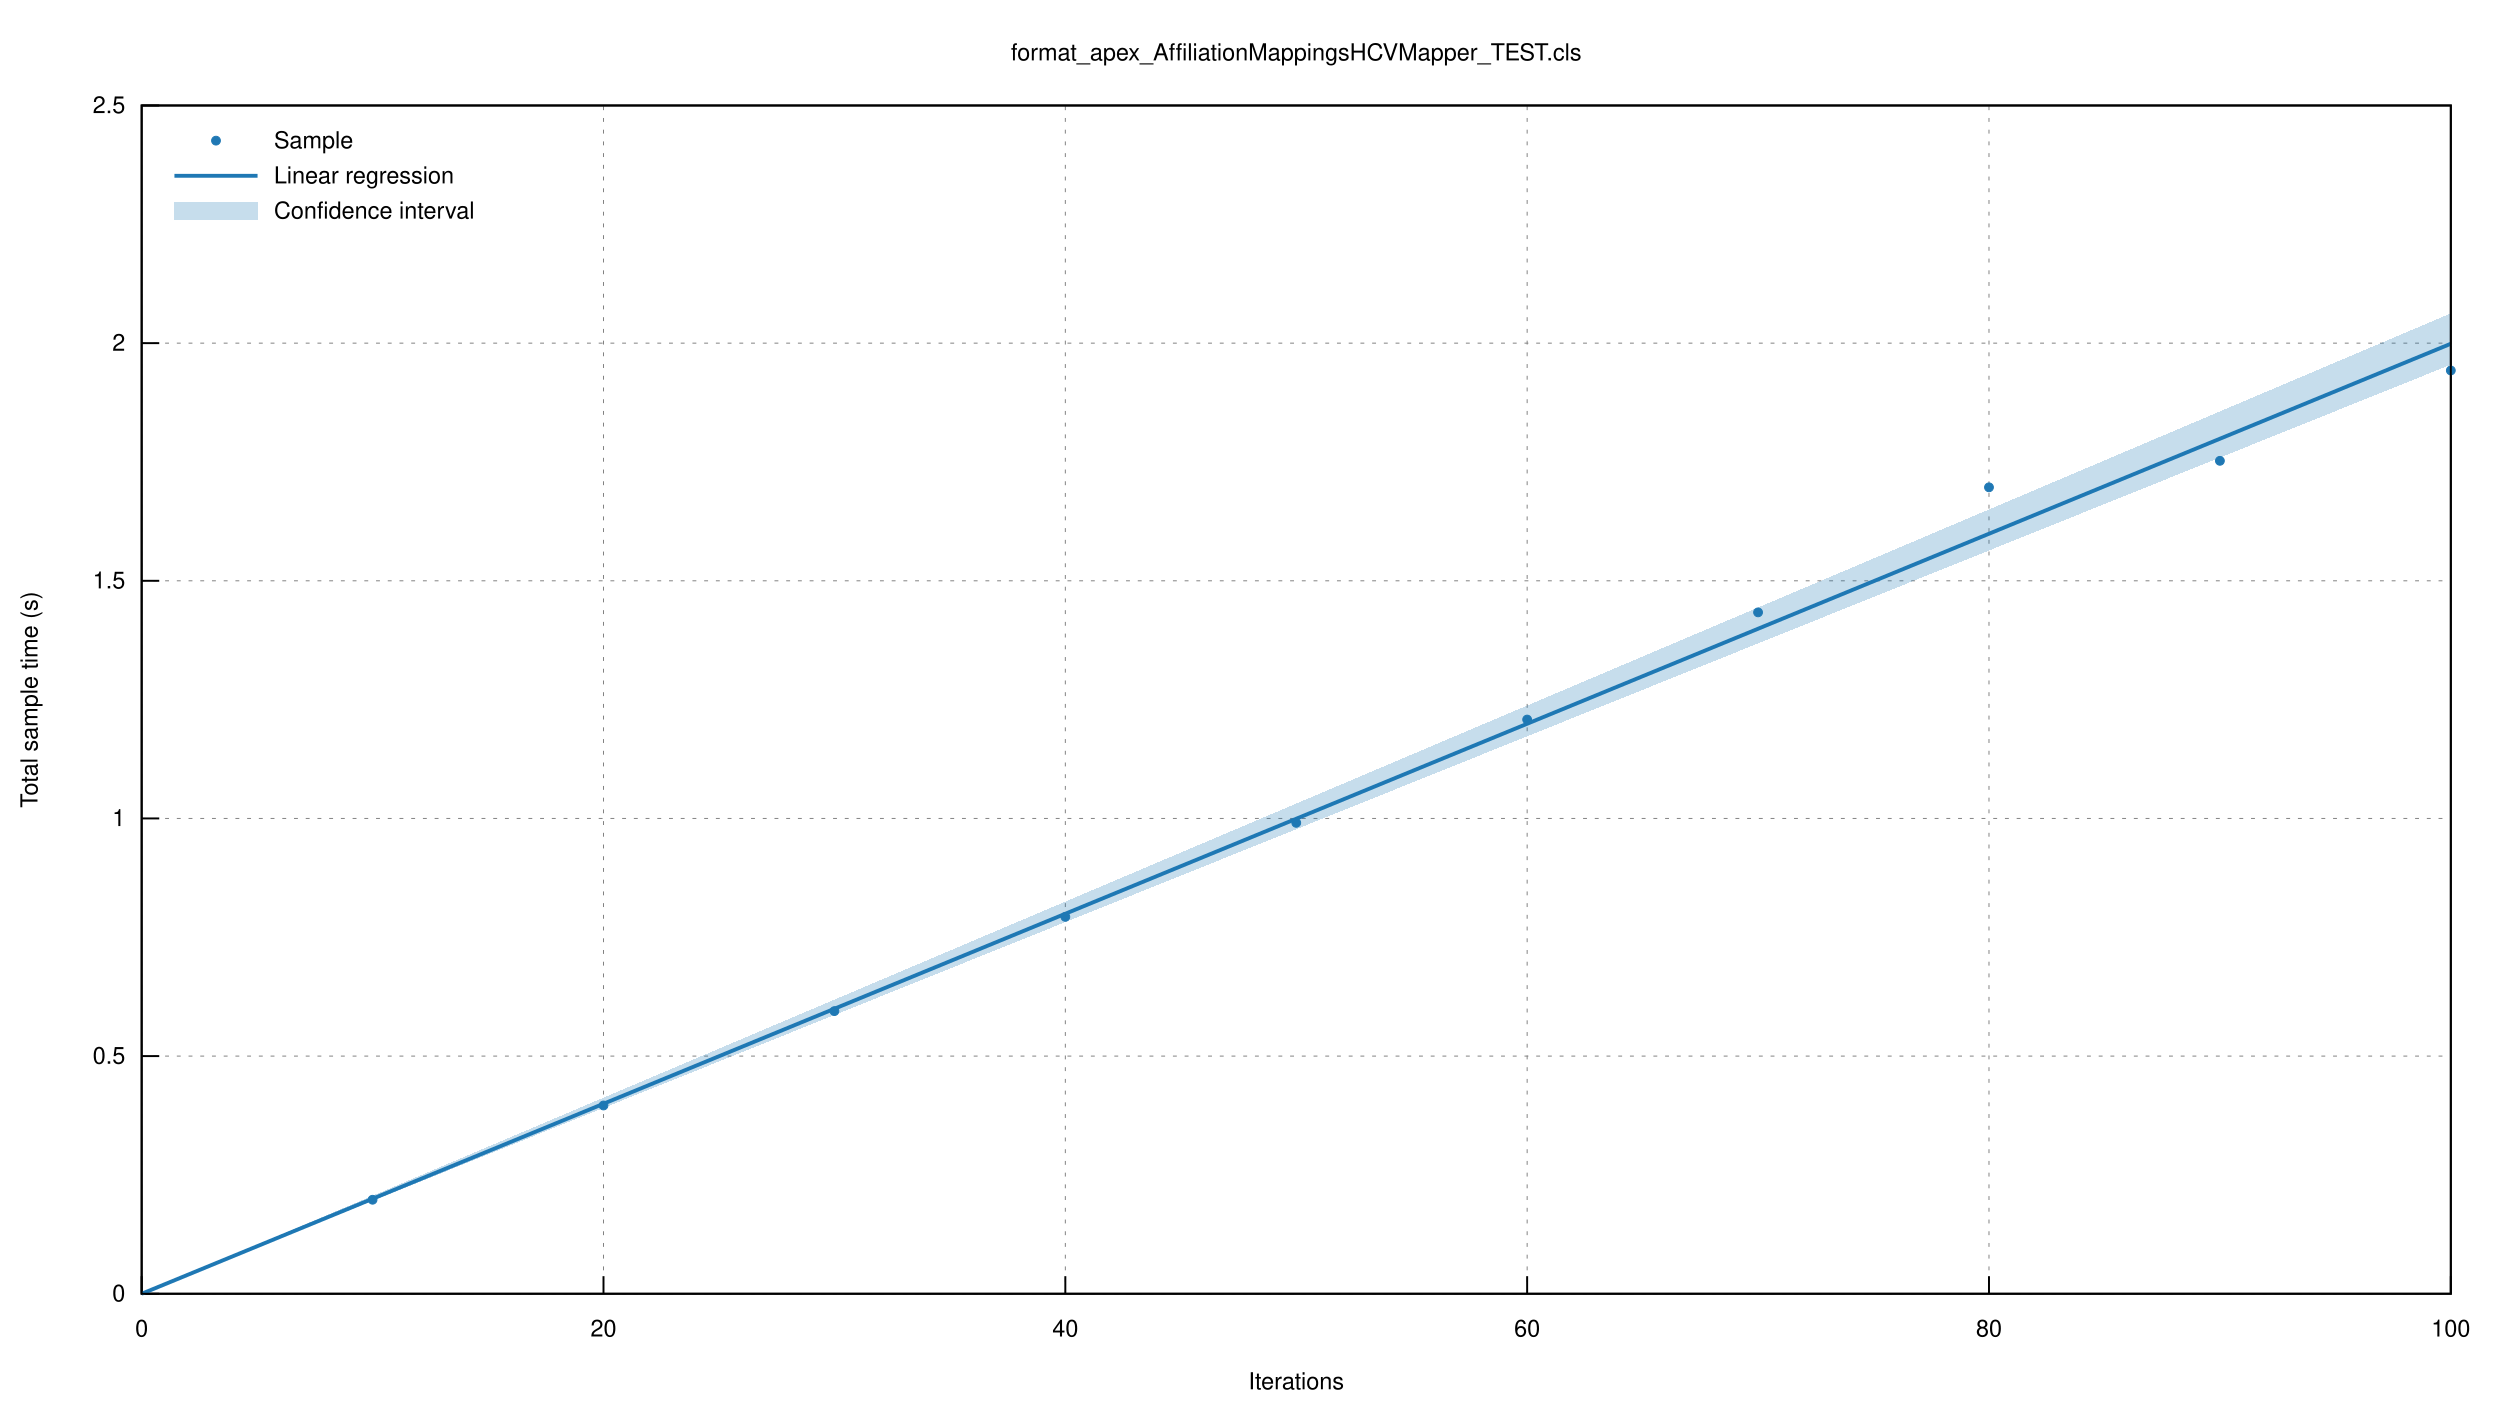
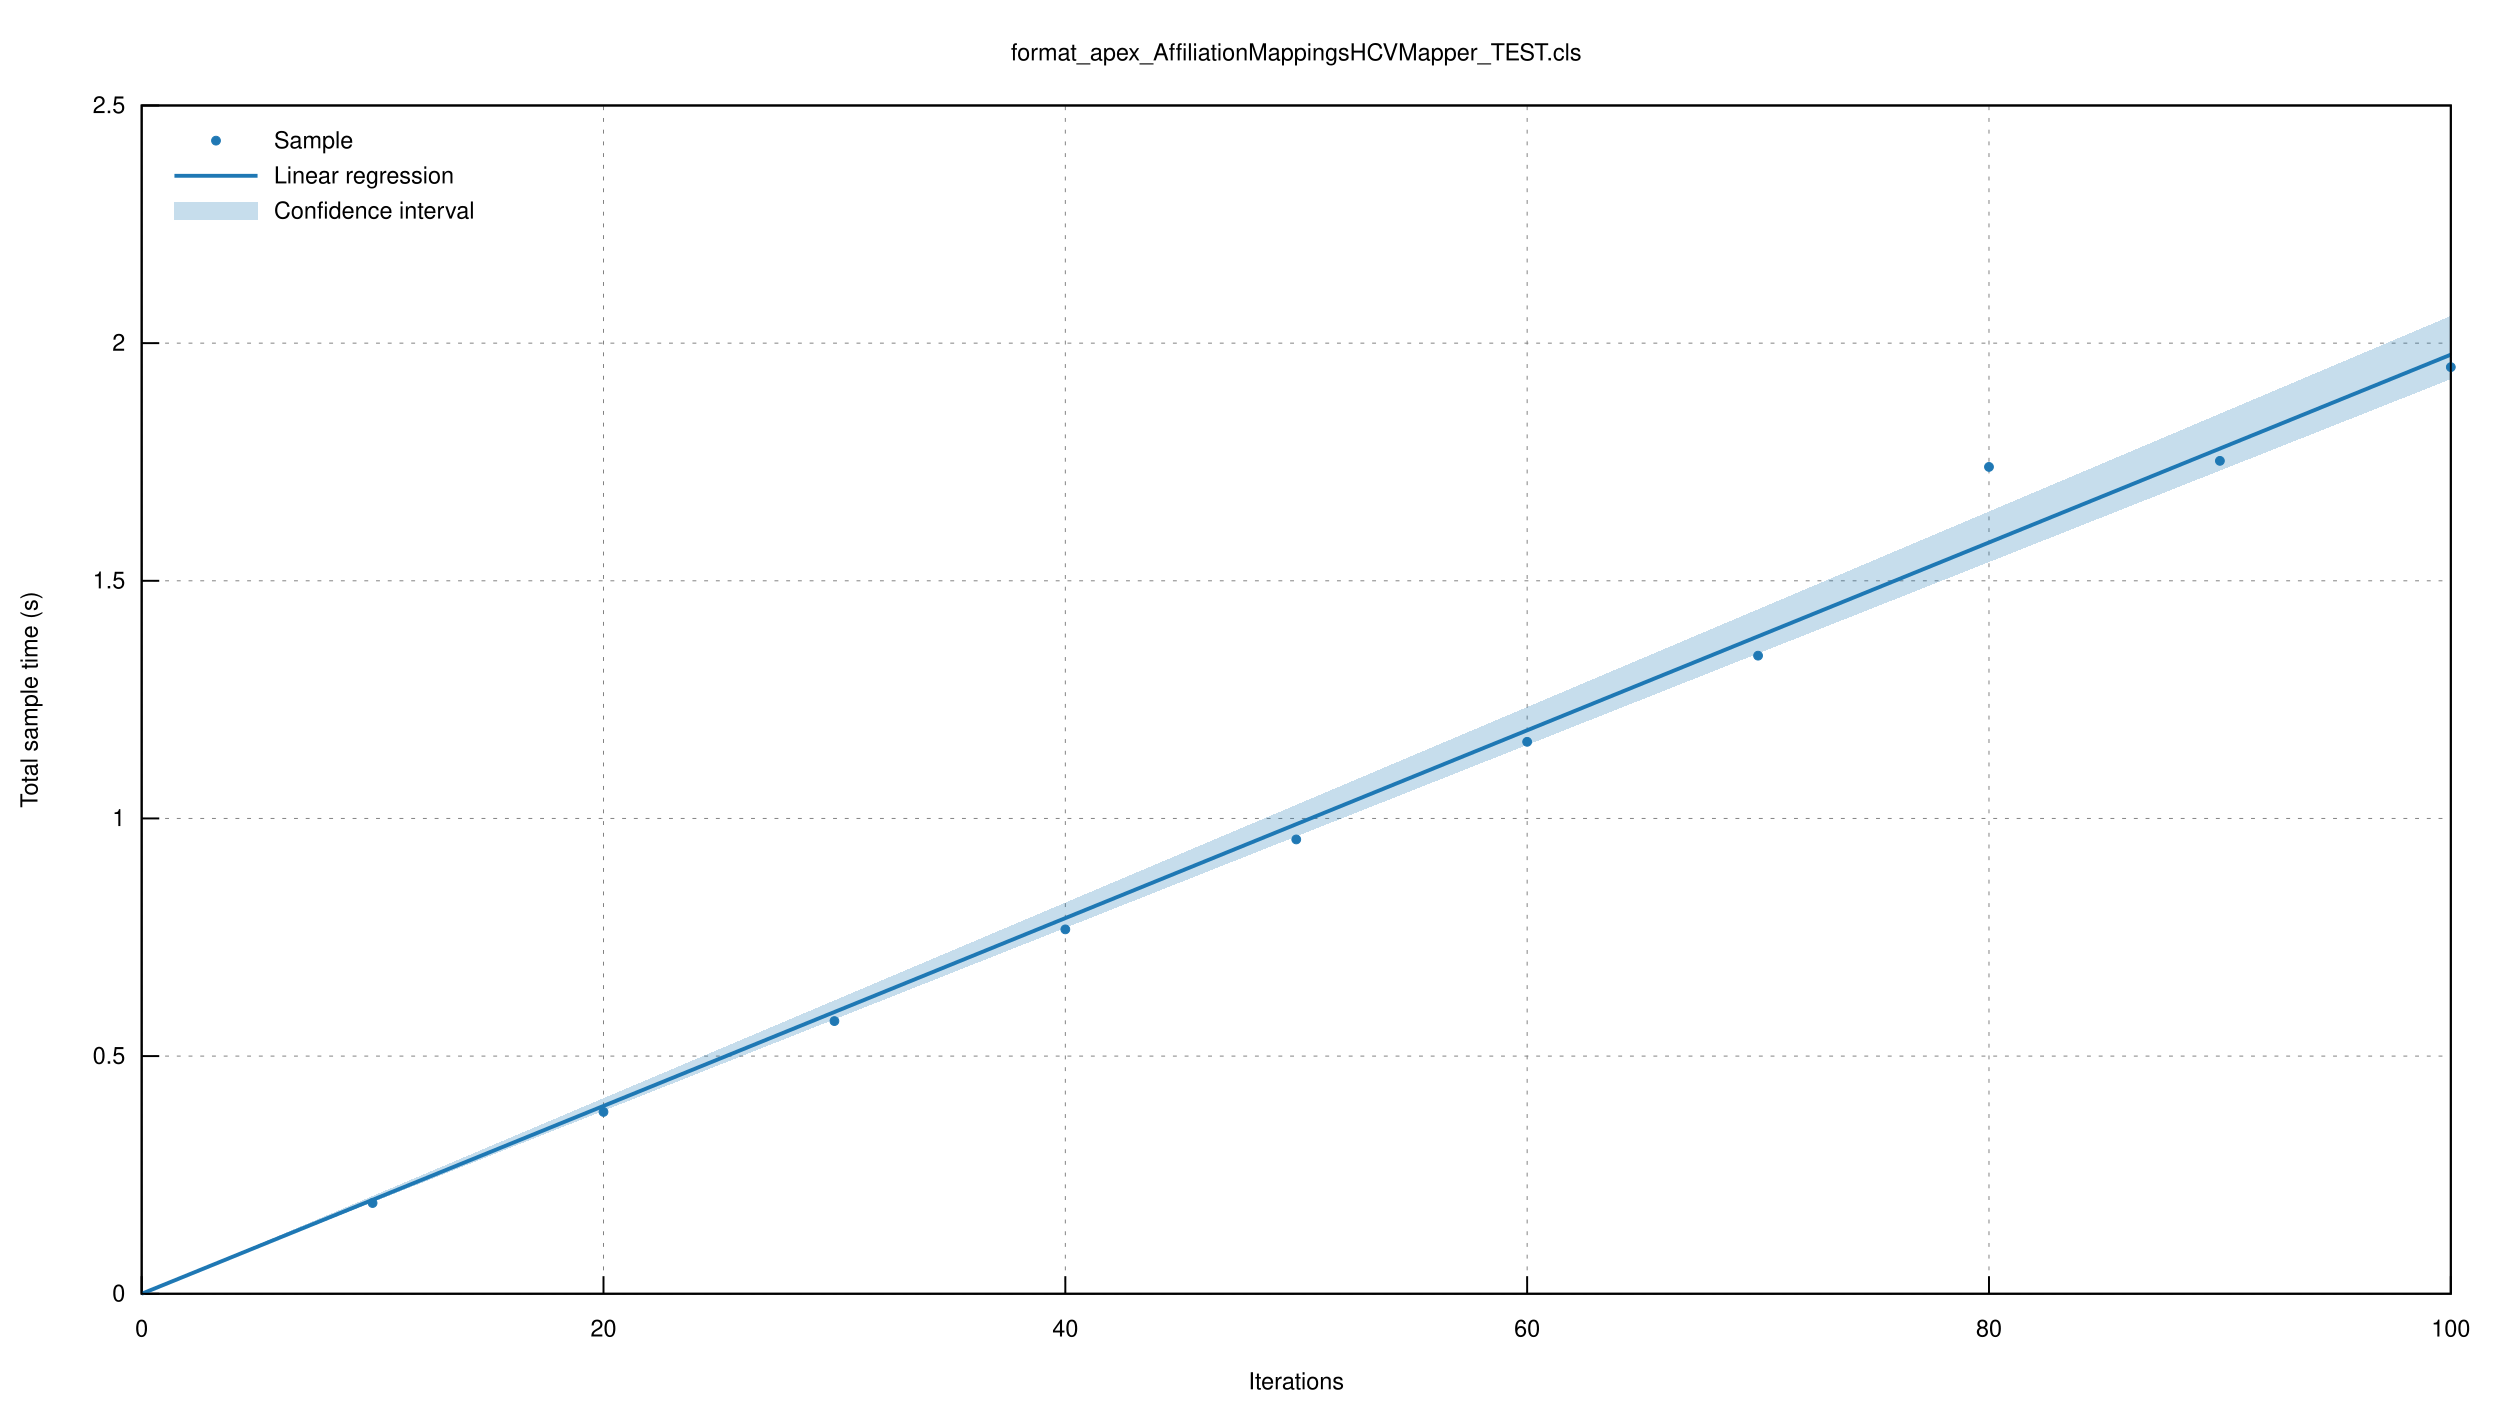
<svg xmlns="http://www.w3.org/2000/svg" xmlns:xlink="http://www.w3.org/1999/xlink" viewBox="0 0 1280 720">
  <g id="gnuplot_canvas">
    <rect x="0" y="0" width="1280" height="720" fill="none" />
    <defs>
      <circle id="gpDot" r="0.5" stroke-width="0.5" stroke="currentColor" />
      <path id="gpPt0" stroke-width="0.222" stroke="currentColor" d="M-1,0 h2 M0,-1 v2" />
      <path id="gpPt1" stroke-width="0.222" stroke="currentColor" d="M-1,-1 L1,1 M1,-1 L-1,1" />
      <path id="gpPt2" stroke-width="0.222" stroke="currentColor" d="M-1,0 L1,0 M0,-1 L0,1 M-1,-1 L1,1 M-1,1 L1,-1" />
      <rect id="gpPt3" stroke-width="0.222" stroke="currentColor" x="-1" y="-1" width="2" height="2" />
      <rect id="gpPt4" stroke-width="0.222" stroke="currentColor" fill="currentColor" x="-1" y="-1" width="2" height="2" />
      <circle id="gpPt5" stroke-width="0.222" stroke="currentColor" cx="0" cy="0" r="1" />
      <use xlink:href="#gpPt5" id="gpPt6" fill="currentColor" stroke="none" />
      <path id="gpPt7" stroke-width="0.222" stroke="currentColor" d="M0,-1.33 L-1.33,0.67 L1.33,0.67 z" />
      <use xlink:href="#gpPt7" id="gpPt8" fill="currentColor" stroke="none" />
      <use xlink:href="#gpPt7" id="gpPt9" stroke="currentColor" transform="rotate(180)" />
      <use xlink:href="#gpPt9" id="gpPt10" fill="currentColor" stroke="none" />
      <use xlink:href="#gpPt3" id="gpPt11" stroke="currentColor" transform="rotate(45)" />
      <use xlink:href="#gpPt11" id="gpPt12" fill="currentColor" stroke="none" />
      <path id="gpPt13" stroke-width="0.222" stroke="currentColor" d="M0,1.330 L1.265,0.411 L0.782,-1.067 L-0.782,-1.076 L-1.265,0.411 z" />
      <use xlink:href="#gpPt13" id="gpPt14" fill="currentColor" stroke="none" />
      <filter id="textbox" filterUnits="objectBoundingBox" x="0" y="0" height="1" width="1">
        <feFlood flood-color="white" flood-opacity="1" result="bgnd" />
        <feComposite in="SourceGraphic" in2="bgnd" operator="atop" />
      </filter>
      <filter id="greybox" filterUnits="objectBoundingBox" x="0" y="0" height="1" width="1">
        <feFlood flood-color="lightgrey" flood-opacity="1" result="grey" />
        <feComposite in="SourceGraphic" in2="grey" operator="atop" />
      </filter>
    </defs>
    <g fill="none" color="white" stroke="currentColor" stroke-width="1.00" stroke-linecap="butt" stroke-linejoin="miter">
</g>
    <g fill="none" color="black" stroke="currentColor" stroke-width="1.00" stroke-linecap="butt" stroke-linejoin="miter">
</g>
    <g fill="none" color="black" stroke="black" stroke-width="0.50" stroke-linecap="butt" stroke-linejoin="miter">
</g>
    <g fill="none" color="gray" stroke="currentColor" stroke-width="0.50" stroke-linecap="butt" stroke-linejoin="miter">
      <path stroke="gray" stroke-dasharray="2,4" class="gridline" d="M72.53,662.40 L1254.82,662.40  " />
    </g>
    <g fill="none" color="gray" stroke="gray" stroke-width="1.00" stroke-linecap="butt" stroke-linejoin="miter">
</g>
    <g fill="none" color="black" stroke="currentColor" stroke-width="1.00" stroke-linecap="butt" stroke-linejoin="miter">
      <path stroke="black" d="M72.53,662.40 L81.53,662.40  " />
      <g transform="translate(64.14,666.30)" stroke="none" fill="black" font-family="Helvetica" font-size="12.00" text-anchor="end">
        <text>
          <tspan font-family="Helvetica"> 0</tspan>
        </text>
      </g>
    </g>
    <g fill="none" color="black" stroke="currentColor" stroke-width="1.00" stroke-linecap="butt" stroke-linejoin="miter">
</g>
    <g fill="none" color="black" stroke="black" stroke-width="0.50" stroke-linecap="butt" stroke-linejoin="miter">
</g>
    <g fill="none" color="gray" stroke="currentColor" stroke-width="0.50" stroke-linecap="butt" stroke-linejoin="miter">
      <path stroke="gray" stroke-dasharray="2,4" class="gridline" d="M72.53,540.72 L1254.82,540.72  " />
    </g>
    <g fill="none" color="gray" stroke="gray" stroke-width="1.00" stroke-linecap="butt" stroke-linejoin="miter">
</g>
    <g fill="none" color="black" stroke="currentColor" stroke-width="1.00" stroke-linecap="butt" stroke-linejoin="miter">
      <path stroke="black" d="M72.53,540.72 L81.53,540.72  " />
      <g transform="translate(64.14,544.62)" stroke="none" fill="black" font-family="Helvetica" font-size="12.00" text-anchor="end">
        <text>
          <tspan font-family="Helvetica"> 0.5</tspan>
        </text>
      </g>
    </g>
    <g fill="none" color="black" stroke="currentColor" stroke-width="1.00" stroke-linecap="butt" stroke-linejoin="miter">
</g>
    <g fill="none" color="black" stroke="black" stroke-width="0.50" stroke-linecap="butt" stroke-linejoin="miter">
</g>
    <g fill="none" color="gray" stroke="currentColor" stroke-width="0.50" stroke-linecap="butt" stroke-linejoin="miter">
      <path stroke="gray" stroke-dasharray="2,4" class="gridline" d="M72.53,419.04 L1254.82,419.04  " />
    </g>
    <g fill="none" color="gray" stroke="gray" stroke-width="1.00" stroke-linecap="butt" stroke-linejoin="miter">
</g>
    <g fill="none" color="black" stroke="currentColor" stroke-width="1.00" stroke-linecap="butt" stroke-linejoin="miter">
      <path stroke="black" d="M72.53,419.04 L81.53,419.04  " />
      <g transform="translate(64.14,422.94)" stroke="none" fill="black" font-family="Helvetica" font-size="12.00" text-anchor="end">
        <text>
          <tspan font-family="Helvetica"> 1</tspan>
        </text>
      </g>
    </g>
    <g fill="none" color="black" stroke="currentColor" stroke-width="1.00" stroke-linecap="butt" stroke-linejoin="miter">
</g>
    <g fill="none" color="black" stroke="black" stroke-width="0.50" stroke-linecap="butt" stroke-linejoin="miter">
</g>
    <g fill="none" color="gray" stroke="currentColor" stroke-width="0.50" stroke-linecap="butt" stroke-linejoin="miter">
      <path stroke="gray" stroke-dasharray="2,4" class="gridline" d="M72.53,297.37 L1254.82,297.37  " />
    </g>
    <g fill="none" color="gray" stroke="gray" stroke-width="1.00" stroke-linecap="butt" stroke-linejoin="miter">
</g>
    <g fill="none" color="black" stroke="currentColor" stroke-width="1.00" stroke-linecap="butt" stroke-linejoin="miter">
      <path stroke="black" d="M72.53,297.37 L81.53,297.37  " />
      <g transform="translate(64.14,301.27)" stroke="none" fill="black" font-family="Helvetica" font-size="12.00" text-anchor="end">
        <text>
          <tspan font-family="Helvetica"> 1.5</tspan>
        </text>
      </g>
    </g>
    <g fill="none" color="black" stroke="currentColor" stroke-width="1.00" stroke-linecap="butt" stroke-linejoin="miter">
</g>
    <g fill="none" color="black" stroke="black" stroke-width="0.50" stroke-linecap="butt" stroke-linejoin="miter">
</g>
    <g fill="none" color="gray" stroke="currentColor" stroke-width="0.50" stroke-linecap="butt" stroke-linejoin="miter">
      <path stroke="gray" stroke-dasharray="2,4" class="gridline" d="M72.53,175.69 L1254.82,175.69  " />
    </g>
    <g fill="none" color="gray" stroke="gray" stroke-width="1.00" stroke-linecap="butt" stroke-linejoin="miter">
</g>
    <g fill="none" color="black" stroke="currentColor" stroke-width="1.00" stroke-linecap="butt" stroke-linejoin="miter">
      <path stroke="black" d="M72.53,175.69 L81.53,175.69  " />
      <g transform="translate(64.14,179.59)" stroke="none" fill="black" font-family="Helvetica" font-size="12.00" text-anchor="end">
        <text>
          <tspan font-family="Helvetica"> 2</tspan>
        </text>
      </g>
    </g>
    <g fill="none" color="black" stroke="currentColor" stroke-width="1.00" stroke-linecap="butt" stroke-linejoin="miter">
</g>
    <g fill="none" color="black" stroke="black" stroke-width="0.50" stroke-linecap="butt" stroke-linejoin="miter">
</g>
    <g fill="none" color="gray" stroke="currentColor" stroke-width="0.50" stroke-linecap="butt" stroke-linejoin="miter">
      <path stroke="gray" stroke-dasharray="2,4" class="gridline" d="M72.53,54.01 L1254.82,54.01  " />
    </g>
    <g fill="none" color="gray" stroke="gray" stroke-width="1.00" stroke-linecap="butt" stroke-linejoin="miter">
</g>
    <g fill="none" color="black" stroke="currentColor" stroke-width="1.00" stroke-linecap="butt" stroke-linejoin="miter">
      <path stroke="black" d="M72.53,54.01 L81.53,54.01  " />
      <g transform="translate(64.14,57.91)" stroke="none" fill="black" font-family="Helvetica" font-size="12.00" text-anchor="end">
        <text>
          <tspan font-family="Helvetica"> 2.5</tspan>
        </text>
      </g>
    </g>
    <g fill="none" color="black" stroke="currentColor" stroke-width="1.00" stroke-linecap="butt" stroke-linejoin="miter">
</g>
    <g fill="none" color="black" stroke="black" stroke-width="0.50" stroke-linecap="butt" stroke-linejoin="miter">
</g>
    <g fill="none" color="gray" stroke="currentColor" stroke-width="0.50" stroke-linecap="butt" stroke-linejoin="miter">
      <path stroke="gray" stroke-dasharray="2,4" class="gridline" d="M72.53,662.40 L72.53,54.01  " />
    </g>
    <g fill="none" color="gray" stroke="gray" stroke-width="1.00" stroke-linecap="butt" stroke-linejoin="miter">
</g>
    <g fill="none" color="black" stroke="currentColor" stroke-width="1.00" stroke-linecap="butt" stroke-linejoin="miter">
      <path stroke="black" d="M72.53,662.40 L72.53,653.40  " />
      <g transform="translate(72.53,684.30)" stroke="none" fill="black" font-family="Helvetica" font-size="12.00" text-anchor="middle">
        <text>
          <tspan font-family="Helvetica"> 0</tspan>
        </text>
      </g>
    </g>
    <g fill="none" color="black" stroke="currentColor" stroke-width="1.00" stroke-linecap="butt" stroke-linejoin="miter">
</g>
    <g fill="none" color="black" stroke="black" stroke-width="0.50" stroke-linecap="butt" stroke-linejoin="miter">
</g>
    <g fill="none" color="gray" stroke="currentColor" stroke-width="0.50" stroke-linecap="butt" stroke-linejoin="miter">
      <path stroke="gray" stroke-dasharray="2,4" class="gridline" d="M308.99,662.40 L308.99,54.01  " />
    </g>
    <g fill="none" color="gray" stroke="gray" stroke-width="1.00" stroke-linecap="butt" stroke-linejoin="miter">
</g>
    <g fill="none" color="black" stroke="currentColor" stroke-width="1.00" stroke-linecap="butt" stroke-linejoin="miter">
      <path stroke="black" d="M308.99,662.40 L308.99,653.40  " />
      <g transform="translate(308.99,684.30)" stroke="none" fill="black" font-family="Helvetica" font-size="12.00" text-anchor="middle">
        <text>
          <tspan font-family="Helvetica"> 20</tspan>
        </text>
      </g>
    </g>
    <g fill="none" color="black" stroke="currentColor" stroke-width="1.00" stroke-linecap="butt" stroke-linejoin="miter">
</g>
    <g fill="none" color="black" stroke="black" stroke-width="0.50" stroke-linecap="butt" stroke-linejoin="miter">
</g>
    <g fill="none" color="gray" stroke="currentColor" stroke-width="0.50" stroke-linecap="butt" stroke-linejoin="miter">
      <path stroke="gray" stroke-dasharray="2,4" class="gridline" d="M545.45,662.40 L545.45,54.01  " />
    </g>
    <g fill="none" color="gray" stroke="gray" stroke-width="1.00" stroke-linecap="butt" stroke-linejoin="miter">
</g>
    <g fill="none" color="black" stroke="currentColor" stroke-width="1.00" stroke-linecap="butt" stroke-linejoin="miter">
      <path stroke="black" d="M545.45,662.40 L545.45,653.40  " />
      <g transform="translate(545.45,684.30)" stroke="none" fill="black" font-family="Helvetica" font-size="12.00" text-anchor="middle">
        <text>
          <tspan font-family="Helvetica"> 40</tspan>
        </text>
      </g>
    </g>
    <g fill="none" color="black" stroke="currentColor" stroke-width="1.00" stroke-linecap="butt" stroke-linejoin="miter">
</g>
    <g fill="none" color="black" stroke="black" stroke-width="0.50" stroke-linecap="butt" stroke-linejoin="miter">
</g>
    <g fill="none" color="gray" stroke="currentColor" stroke-width="0.50" stroke-linecap="butt" stroke-linejoin="miter">
      <path stroke="gray" stroke-dasharray="2,4" class="gridline" d="M781.90,662.40 L781.90,54.01  " />
    </g>
    <g fill="none" color="gray" stroke="gray" stroke-width="1.00" stroke-linecap="butt" stroke-linejoin="miter">
</g>
    <g fill="none" color="black" stroke="currentColor" stroke-width="1.00" stroke-linecap="butt" stroke-linejoin="miter">
      <path stroke="black" d="M781.90,662.40 L781.90,653.40  " />
      <g transform="translate(781.90,684.30)" stroke="none" fill="black" font-family="Helvetica" font-size="12.00" text-anchor="middle">
        <text>
          <tspan font-family="Helvetica"> 60</tspan>
        </text>
      </g>
    </g>
    <g fill="none" color="black" stroke="currentColor" stroke-width="1.00" stroke-linecap="butt" stroke-linejoin="miter">
</g>
    <g fill="none" color="black" stroke="black" stroke-width="0.50" stroke-linecap="butt" stroke-linejoin="miter">
</g>
    <g fill="none" color="gray" stroke="currentColor" stroke-width="0.50" stroke-linecap="butt" stroke-linejoin="miter">
      <path stroke="gray" stroke-dasharray="2,4" class="gridline" d="M1018.36,662.40 L1018.36,54.01  " />
    </g>
    <g fill="none" color="gray" stroke="gray" stroke-width="1.00" stroke-linecap="butt" stroke-linejoin="miter">
</g>
    <g fill="none" color="black" stroke="currentColor" stroke-width="1.00" stroke-linecap="butt" stroke-linejoin="miter">
      <path stroke="black" d="M1018.36,662.40 L1018.36,653.40  " />
      <g transform="translate(1018.36,684.30)" stroke="none" fill="black" font-family="Helvetica" font-size="12.00" text-anchor="middle">
        <text>
          <tspan font-family="Helvetica"> 80</tspan>
        </text>
      </g>
    </g>
    <g fill="none" color="black" stroke="currentColor" stroke-width="1.00" stroke-linecap="butt" stroke-linejoin="miter">
</g>
    <g fill="none" color="black" stroke="black" stroke-width="0.50" stroke-linecap="butt" stroke-linejoin="miter">
</g>
    <g fill="none" color="gray" stroke="currentColor" stroke-width="0.50" stroke-linecap="butt" stroke-linejoin="miter">
      <path stroke="gray" stroke-dasharray="2,4" class="gridline" d="M1254.82,662.40 L1254.82,54.01  " />
    </g>
    <g fill="none" color="gray" stroke="gray" stroke-width="1.00" stroke-linecap="butt" stroke-linejoin="miter">
</g>
    <g fill="none" color="black" stroke="currentColor" stroke-width="1.00" stroke-linecap="butt" stroke-linejoin="miter">
      <path stroke="black" d="M1254.82,662.40 L1254.82,653.40  " />
      <g transform="translate(1254.82,684.30)" stroke="none" fill="black" font-family="Helvetica" font-size="12.00" text-anchor="middle">
        <text>
          <tspan font-family="Helvetica"> 100</tspan>
        </text>
      </g>
    </g>
    <g fill="none" color="black" stroke="currentColor" stroke-width="1.00" stroke-linecap="butt" stroke-linejoin="miter">
</g>
    <g fill="none" color="black" stroke="currentColor" stroke-width="1.00" stroke-linecap="butt" stroke-linejoin="miter">
      <path stroke="black" d="M72.53,54.01 L72.53,662.40 L1254.82,662.40 L1254.82,54.01 L72.53,54.01 Z  " />
    </g>
    <g fill="none" color="black" stroke="currentColor" stroke-width="1.00" stroke-linecap="butt" stroke-linejoin="miter">
      <g transform="translate(19.18,358.21) rotate(270)" stroke="none" fill="black" font-family="Helvetica" font-size="12.00" text-anchor="middle">
        <text>
          <tspan font-family="Helvetica">Total sample time (s)</tspan>
        </text>
      </g>
    </g>
    <g fill="none" color="black" stroke="currentColor" stroke-width="1.00" stroke-linecap="butt" stroke-linejoin="miter">
      <g transform="translate(663.67,711.30)" stroke="none" fill="black" font-family="Helvetica" font-size="12.00" text-anchor="middle">
        <text>
          <tspan font-family="Helvetica">Iterations</tspan>
        </text>
      </g>
    </g>
    <g fill="none" color="black" stroke="currentColor" stroke-width="1.00" stroke-linecap="butt" stroke-linejoin="miter">
</g>
    <g id="gnuplot_plot_1">
      <g fill="none" color="black" stroke="currentColor" stroke-width="1.00" stroke-linecap="butt" stroke-linejoin="miter">
        <g transform="translate(140.26,75.91)" stroke="none" fill="black" font-family="Helvetica" font-size="12.00" text-anchor="start">
          <text>
            <tspan font-family="Helvetica">Sample</tspan>
          </text>
        </g>
      </g>
      <g fill="none" color="black" stroke="currentColor" stroke-width="1.00" stroke-linecap="butt" stroke-linejoin="miter">
-         <use xlink:href="#gpPt6" transform="translate(190.76,614.27) scale(2.25)" color="rgb( 31, 120, 180)" />
-         <use xlink:href="#gpPt6" transform="translate(308.99,566.01) scale(2.25)" color="rgb( 31, 120, 180)" />
-         <use xlink:href="#gpPt6" transform="translate(427.22,517.69) scale(2.25)" color="rgb( 31, 120, 180)" />
-         <use xlink:href="#gpPt6" transform="translate(545.45,469.43) scale(2.25)" color="rgb( 31, 120, 180)" />
-         <use xlink:href="#gpPt6" transform="translate(663.68,421.30) scale(2.25)" color="rgb( 31, 120, 180)" />
-         <use xlink:href="#gpPt6" transform="translate(781.90,368.41) scale(2.25)" color="rgb( 31, 120, 180)" />
-         <use xlink:href="#gpPt6" transform="translate(900.13,313.53) scale(2.25)" color="rgb( 31, 120, 180)" />
-         <use xlink:href="#gpPt6" transform="translate(1018.36,249.51) scale(2.25)" color="rgb( 31, 120, 180)" />
-         <use xlink:href="#gpPt6" transform="translate(1136.59,235.94) scale(2.25)" color="rgb( 31, 120, 180)" />
-         <use xlink:href="#gpPt6" transform="translate(1254.82,189.68) scale(2.25)" color="rgb( 31, 120, 180)" />
+         <use xlink:href="#gpPt6" transform="translate(190.76,615.95) scale(2.25)" color="rgb( 31, 120, 180)" />
+         <use xlink:href="#gpPt6" transform="translate(308.99,569.30) scale(2.25)" color="rgb( 31, 120, 180)" />
+         <use xlink:href="#gpPt6" transform="translate(427.22,522.79) scale(2.25)" color="rgb( 31, 120, 180)" />
+         <use xlink:href="#gpPt6" transform="translate(545.45,475.84) scale(2.25)" color="rgb( 31, 120, 180)" />
+         <use xlink:href="#gpPt6" transform="translate(663.68,429.79) scale(2.25)" color="rgb( 31, 120, 180)" />
+         <use xlink:href="#gpPt6" transform="translate(781.90,379.81) scale(2.25)" color="rgb( 31, 120, 180)" />
+         <use xlink:href="#gpPt6" transform="translate(900.13,335.70) scale(2.25)" color="rgb( 31, 120, 180)" />
+         <use xlink:href="#gpPt6" transform="translate(1018.36,239.06) scale(2.25)" color="rgb( 31, 120, 180)" />
+         <use xlink:href="#gpPt6" transform="translate(1136.59,235.96) scale(2.25)" color="rgb( 31, 120, 180)" />
+         <use xlink:href="#gpPt6" transform="translate(1254.82,187.97) scale(2.25)" color="rgb( 31, 120, 180)" />
        <use xlink:href="#gpPt6" transform="translate(110.59,72.01) scale(2.25)" color="rgb( 31, 120, 180)" />
      </g>
    </g>
    <g id="gnuplot_plot_2">
      <g fill="none" color="white" stroke="rgb( 31, 120, 180)" stroke-width="2.00" stroke-linecap="butt" stroke-linejoin="miter">
</g>
      <g fill="none" color="black" stroke="currentColor" stroke-width="2.00" stroke-linecap="butt" stroke-linejoin="miter">
        <g transform="translate(140.26,93.91)" stroke="none" fill="black" font-family="Helvetica" font-size="12.00" text-anchor="start">
          <text>
            <tspan font-family="Helvetica">Linear regression</tspan>
          </text>
        </g>
      </g>
      <g fill="none" color="black" stroke="currentColor" stroke-width="2.00" stroke-linecap="butt" stroke-linejoin="miter">
-         <path stroke="rgb( 31, 120, 180)" d="M89.31,90.01 L131.87,90.01 M72.53,662.40 L1254.82,175.99  " />
+         <path stroke="rgb( 31, 120, 180)" d="M89.31,90.01 L131.87,90.01 M72.53,662.40 L1254.82,181.57  " />
      </g>
    </g>
    <g id="gnuplot_plot_3">
      <g fill="none" color="white" stroke="rgb( 31, 120, 180)" stroke-width="1.00" stroke-linecap="butt" stroke-linejoin="miter">
</g>
      <g fill="none" color="black" stroke="currentColor" stroke-width="1.00" stroke-linecap="butt" stroke-linejoin="miter">
        <g transform="translate(140.26,111.91)" stroke="none" fill="black" font-family="Helvetica" font-size="12.00" text-anchor="start">
          <text>
            <tspan font-family="Helvetica">Confidence interval</tspan>
          </text>
        </g>
      </g>
      <g fill="none" color="black" stroke="currentColor" stroke-width="1.00" stroke-linecap="butt" stroke-linejoin="miter">
        <g stroke="none" shape-rendering="crispEdges">
          <polygon fill="rgb( 31, 120, 180)" fill-opacity="0.25" points="89.31,112.51 131.87,112.51 131.87,103.51 89.31,103.51 " />
          <polygon fill="rgb( 31, 120, 180)" fill-opacity="0.25" points="72.53,662.40 72.53,662.40 72.53,662.40 " />
-           <polygon fill="rgb( 31, 120, 180)" fill-opacity="0.25" points="72.53,662.40 1254.82,186.73 1254.82,160.45 " />
+           <polygon fill="rgb( 31, 120, 180)" fill-opacity="0.25" points="72.53,662.40 1254.82,194.13 1254.82,161.75 " />
        </g>
      </g>
    </g>
    <g fill="none" color="white" stroke="rgb( 31, 120, 180)" stroke-width="2.00" stroke-linecap="butt" stroke-linejoin="miter">
</g>
    <g fill="none" color="black" stroke="currentColor" stroke-width="2.00" stroke-linecap="butt" stroke-linejoin="miter">
</g>
    <g fill="none" color="black" stroke="black" stroke-width="1.00" stroke-linecap="butt" stroke-linejoin="miter">
</g>
    <g fill="none" color="black" stroke="currentColor" stroke-width="1.00" stroke-linecap="butt" stroke-linejoin="miter">
      <path stroke="black" d="M72.53,54.01 L72.53,662.40 L1254.82,662.40 L1254.82,54.01 L72.53,54.01 Z  " />
    </g>
    <g fill="none" color="black" stroke="currentColor" stroke-width="1.00" stroke-linecap="butt" stroke-linejoin="miter">
      <g transform="translate(663.67,30.91)" stroke="none" fill="black" font-family="Helvetica" font-size="12.00" text-anchor="middle">
        <text>
          <tspan font-family="Helvetica">format_apex_AffiliationMappingsHCVMapper_TEST.cls</tspan>
        </text>
      </g>
    </g>
    <g fill="none" color="black" stroke="currentColor" stroke-width="1.00" stroke-linecap="butt" stroke-linejoin="miter">
</g>
  </g>
</svg>
